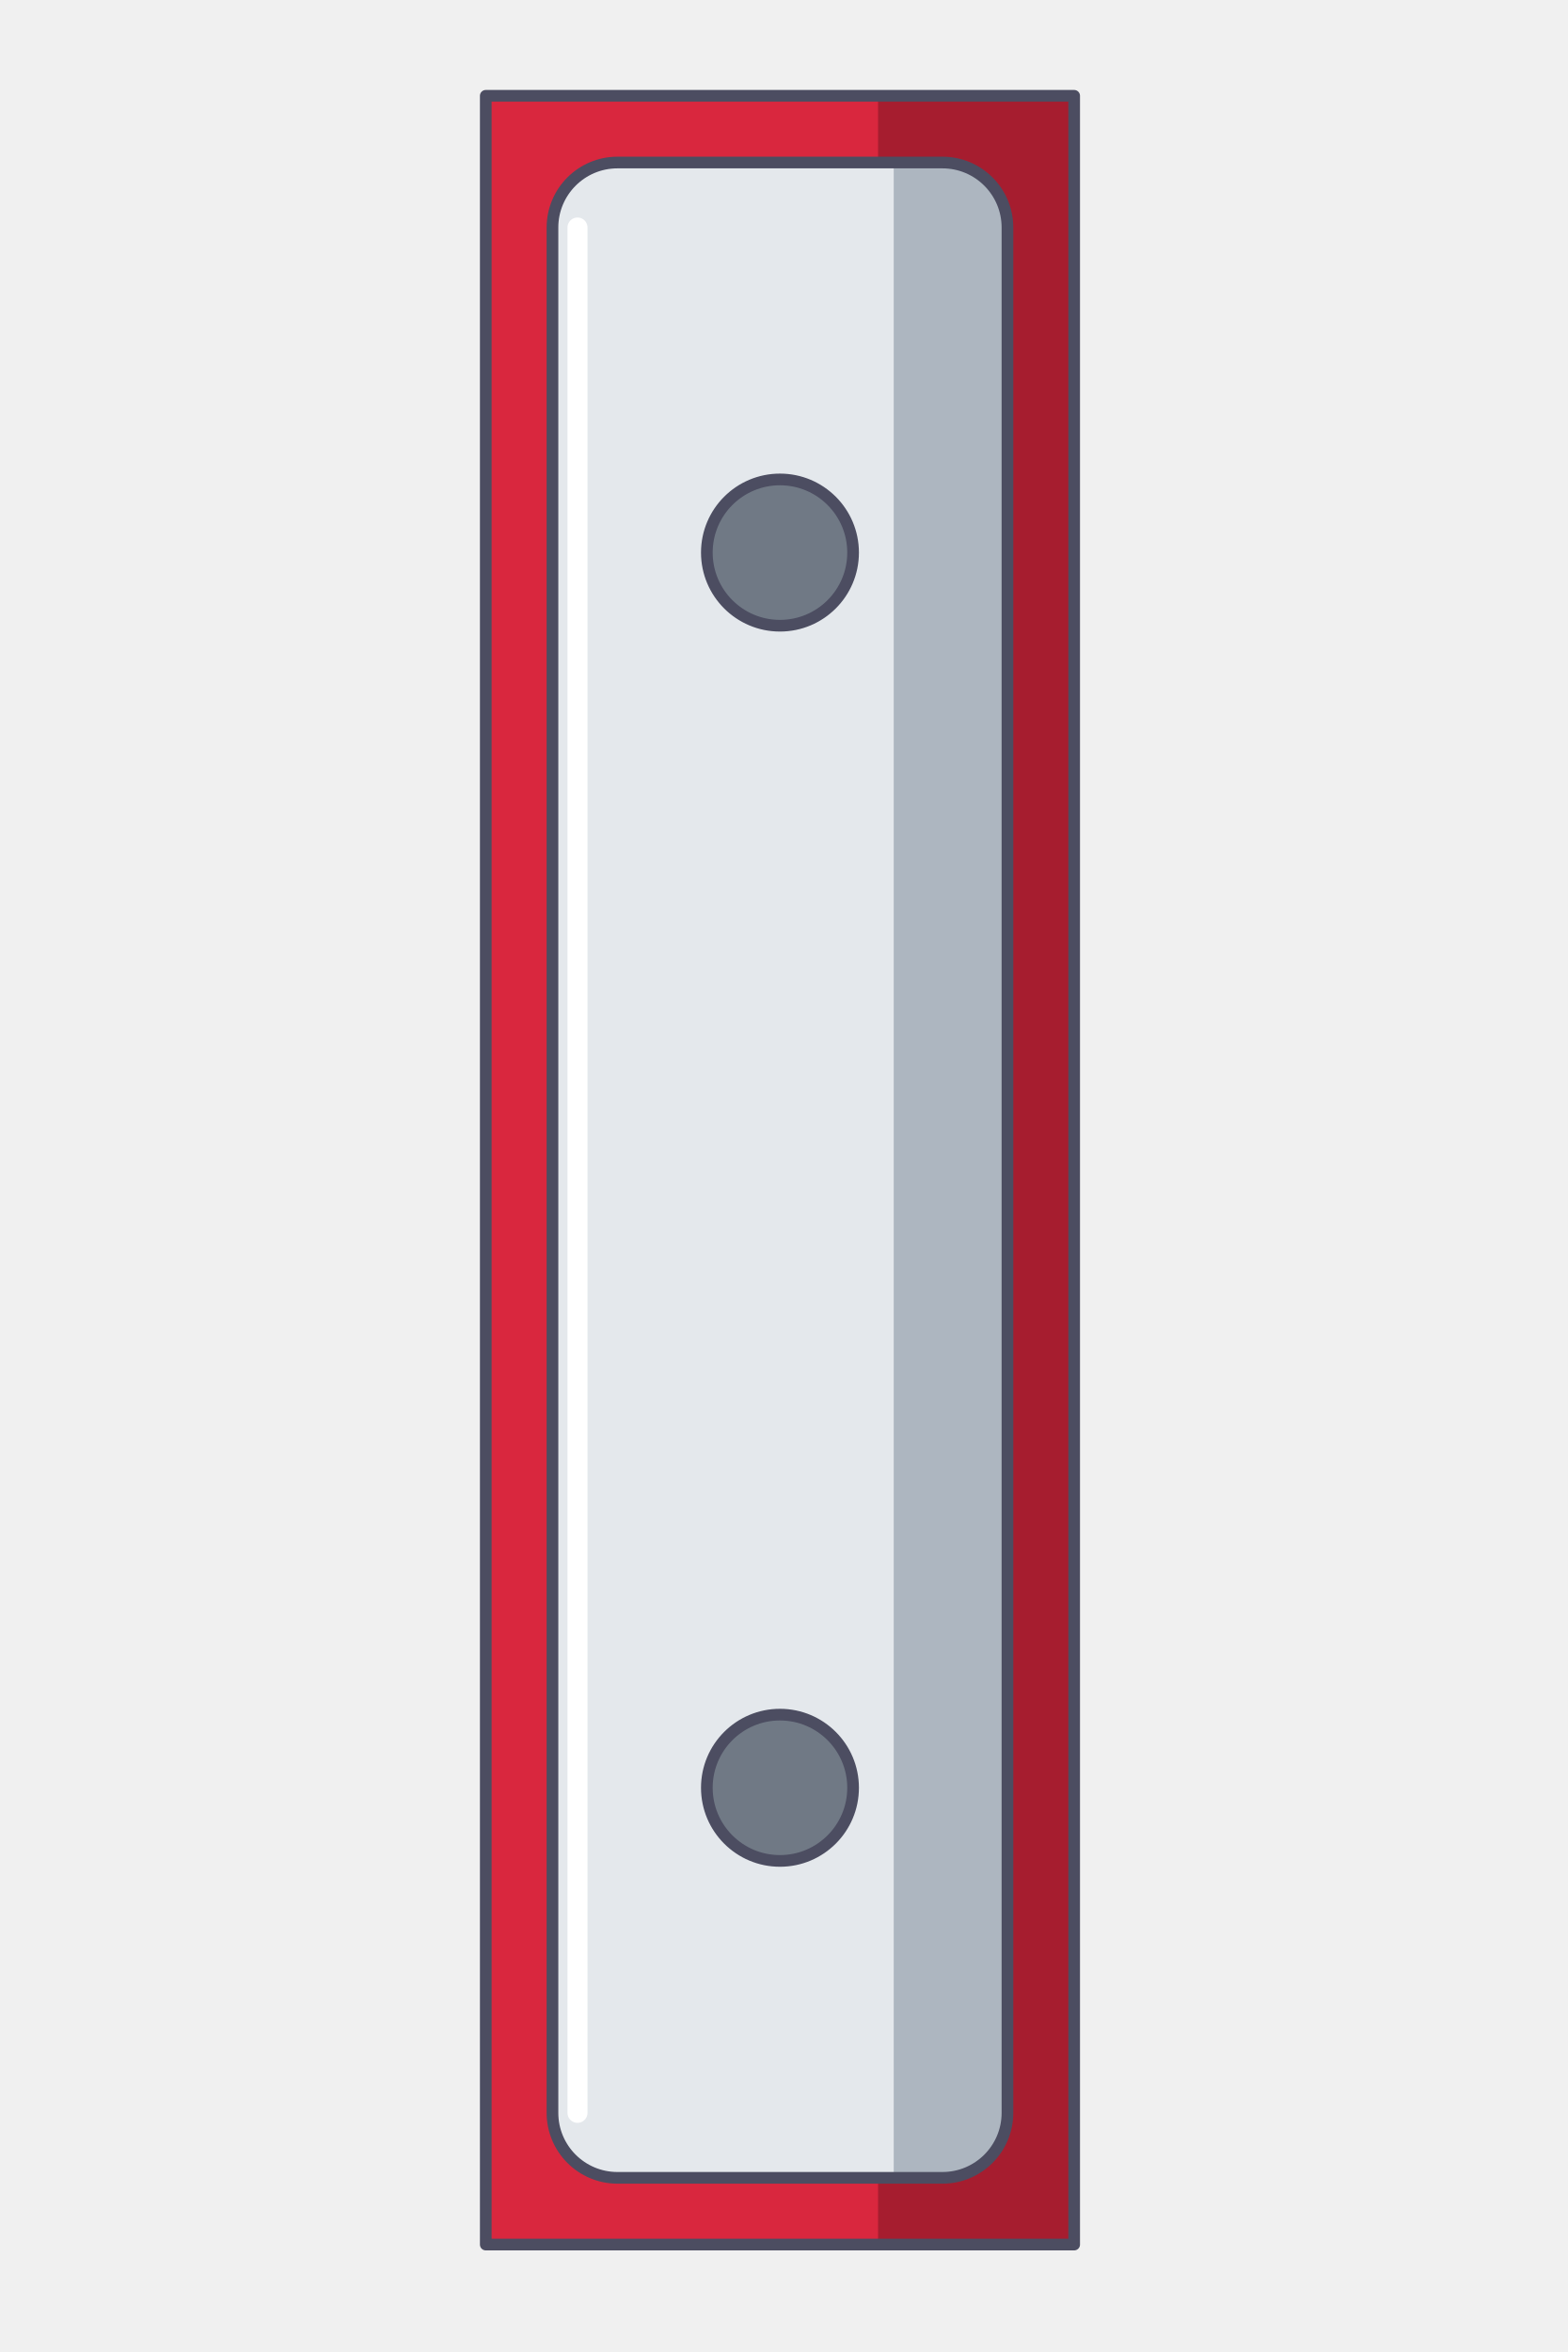
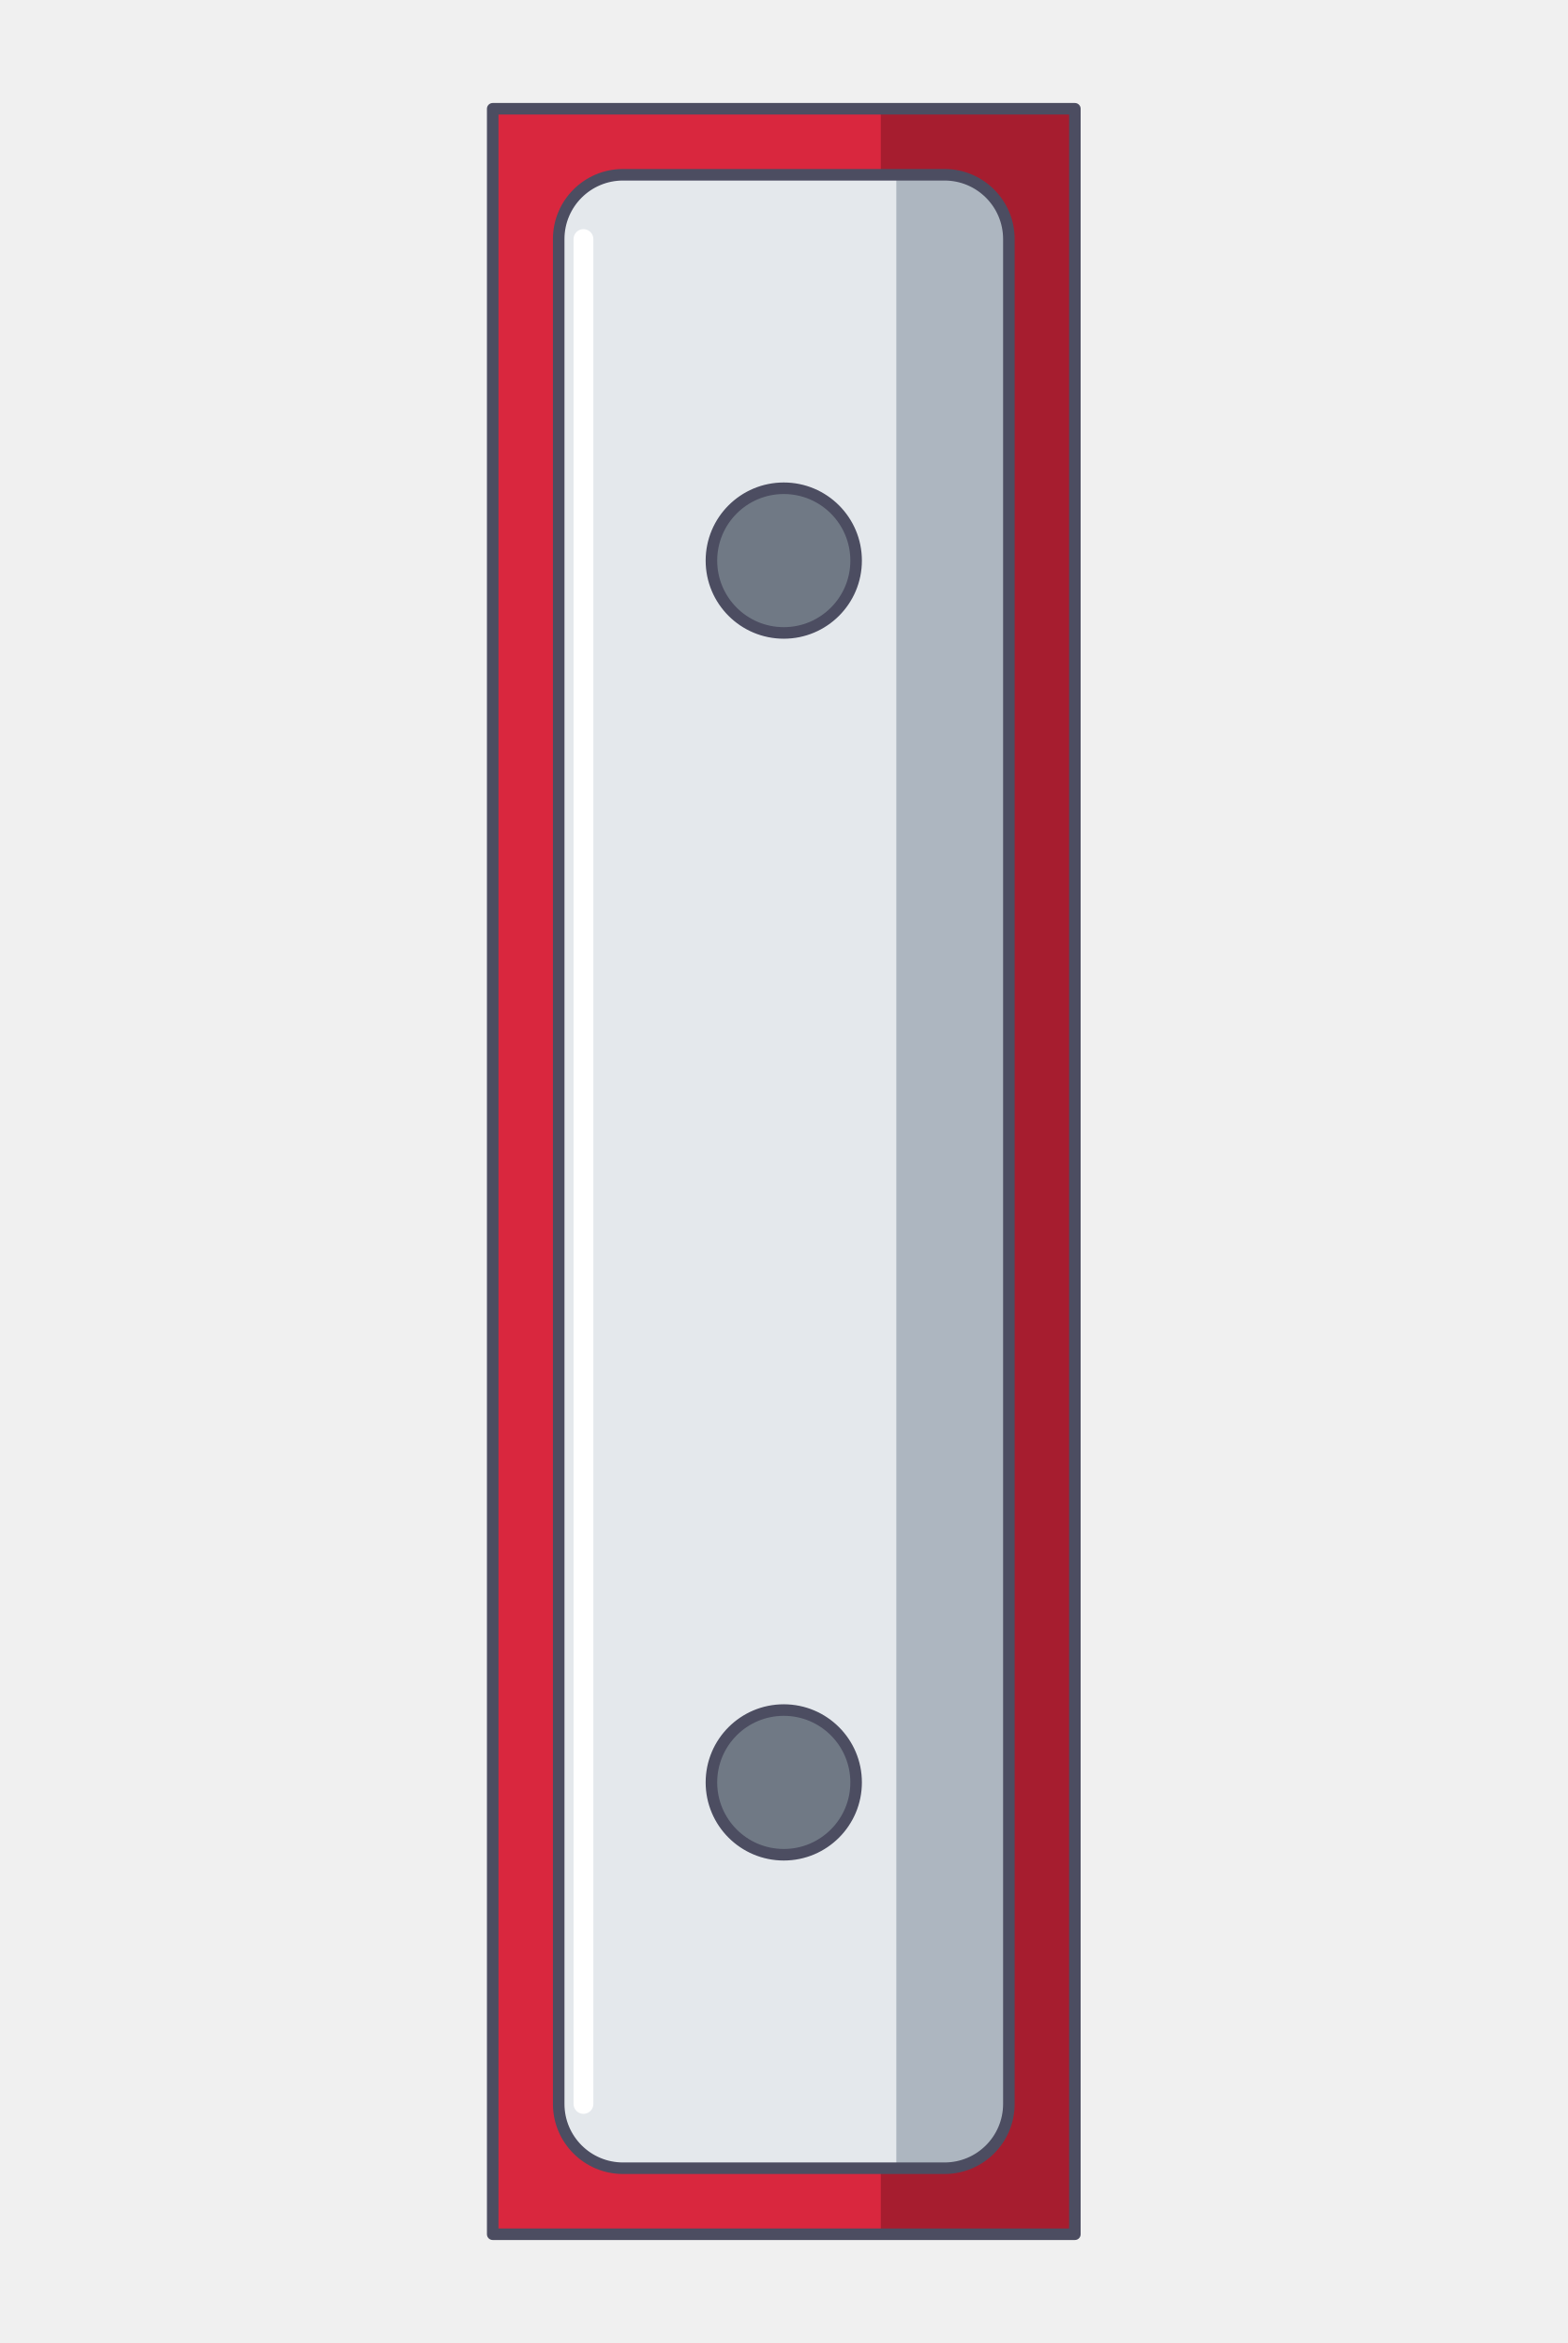
- <svg xmlns="http://www.w3.org/2000/svg" width="94" height="141" viewBox="0 0 94 141" fill="none">
+ <svg xmlns="http://www.w3.org/2000/svg" width="95" height="142" viewBox="0 0 95 142" fill="none">
  <defs>
    <clipPath id="xylophone-2-clip-frame">
-       <rect x="29.127" y="5.743" width="35.281" height="128.816" />
+       <rect x="29.86" y="6.592" width="35.281" height="128.816" />
    </clipPath>
    <clipPath id="xylophone-2-clip-bar">
-       <path d="M56.511 9.743H37.024C34.872 9.743 33.127 11.488 33.127 13.64V126.662C33.127 128.814 34.872 130.559 37.024 130.559H56.511C58.663 130.559 60.408 128.814 60.408 126.662V13.64C60.408 11.488 58.663 9.743 56.511 9.743Z" />
+       <path d="M57.243 10.592H37.757C35.604 10.592 33.859 12.337 33.859 14.489V127.511C33.859 129.663 35.604 131.408 37.757 131.408H57.243C59.396 131.408 61.141 129.663 61.141 127.511V14.489C61.141 12.337 59.396 10.592 57.243 10.592Z" />
    </clipPath>
  </defs>
  <g data-part="frame">
    <g data-layer="fill">
-       <rect x="29.127" y="5.743" width="35.281" height="128.816" fill="#D9273E" />
+       <rect x="29.86" y="6.592" width="35.281" height="128.816" fill="#D9273E" />
    </g>
    <g data-layer="shade">
-       <rect clip-path="url(#xylophone-2-clip-frame)" x="52.648" y="4.5" width="14" height="132" fill="#A61D2F" />
+       <rect clip-path="url(#xylophone-2-clip-frame)" x="53.38" y="5.349" width="14" height="132" fill="#A61D2F" />
    </g>
    <g data-layer="line" stroke="#4C4D61" stroke-width="0.7" stroke-linejoin="round" stroke-linecap="round">
-       <rect x="29.127" y="5.743" width="35.281" height="128.816" />
+       <rect x="29.86" y="6.592" width="35.281" height="128.816" />
    </g>
  </g>
  <g data-part="bar">
    <g data-layer="fill">
-       <path d="M56.511 9.743H37.024C34.872 9.743 33.127 11.488 33.127 13.64V126.662C33.127 128.814 34.872 130.559 37.024 130.559H56.511C58.663 130.559 60.408 128.814 60.408 126.662V13.64C60.408 11.488 58.663 9.743 56.511 9.743Z" fill="#E4E8EC" />
+       <path d="M57.243 10.592H37.757C35.604 10.592 33.859 12.337 33.859 14.489V127.511C33.859 129.663 35.604 131.408 37.757 131.408H57.243C59.396 131.408 61.141 129.663 61.141 127.511V14.489C61.141 12.337 59.396 10.592 57.243 10.592Z" fill="#E4E8EC" />
    </g>
    <g data-layer="shade">
-       <rect clip-path="url(#xylophone-2-clip-bar)" x="53.588" y="8.5" width="9" height="123.5" fill="#ADB6C0" />
+       <rect clip-path="url(#xylophone-2-clip-bar)" x="54.32" y="9.349" width="9" height="123.5" fill="#ADB6C0" />
    </g>
    <g data-layer="highlight">
-       <path clip-path="url(#xylophone-2-clip-bar)" d="M34.627 13.64V126.662" stroke="#FFFFFF" stroke-width="1.2" stroke-linecap="round" />
+       <path clip-path="url(#xylophone-2-clip-bar)" d="M35.359 14.489V127.511" stroke="#FFFFFF" stroke-width="1.2" stroke-linecap="round" />
    </g>
    <g data-layer="line" stroke="#4C4D61" stroke-width="0.7" stroke-linejoin="round" stroke-linecap="round">
-       <path d="M56.511 9.743H37.024C34.872 9.743 33.127 11.488 33.127 13.64V126.662C33.127 128.814 34.872 130.559 37.024 130.559H56.511C58.663 130.559 60.408 128.814 60.408 126.662V13.64C60.408 11.488 58.663 9.743 56.511 9.743Z" />
+       <path d="M57.243 10.592H37.757C35.604 10.592 33.859 12.337 33.859 14.489V127.511C33.859 129.663 35.604 131.408 37.757 131.408H57.243C59.396 131.408 61.141 129.663 61.141 127.511V14.489C61.141 12.337 59.396 10.592 57.243 10.592Z" />
    </g>
  </g>
  <g data-part="pin">
    <g data-layer="fill">
-       <path d="M46.767 37.511C49.189 37.511 51.152 35.548 51.152 33.127C51.152 30.706 49.189 28.742 46.767 28.742C44.346 28.742 42.383 30.706 42.383 33.127C42.383 35.548 44.346 37.511 46.767 37.511Z" fill="#707985" />
+       <path d="M47.5 38.36C49.921 38.36 51.884 36.397 51.884 33.976 51.884 31.554 49.921 29.591 47.5 29.591 45.078 29.591 43.115 31.554 43.115 33.976 43.115 36.397 45.078 38.36 47.5 38.36Z" fill="#707985" />
    </g>
    <g data-layer="line" stroke="#4C4D61" stroke-width="0.7" stroke-linejoin="round" stroke-linecap="round">
-       <path d="M46.767 37.511C49.189 37.511 51.152 35.548 51.152 33.127C51.152 30.706 49.189 28.742 46.767 28.742C44.346 28.742 42.383 30.706 42.383 33.127C42.383 35.548 44.346 37.511 46.767 37.511Z" />
+       <path d="M47.5 38.36C49.921 38.36 51.884 36.397 51.884 33.976 51.884 31.554 49.921 29.591 47.5 29.591 45.078 29.591 43.115 31.554 43.115 33.976 43.115 36.397 45.078 38.36 47.5 38.36Z" />
    </g>
  </g>
  <g data-part="pin">
    <g data-layer="fill">
-       <path d="M46.767 111.56C49.189 111.56 51.152 109.597 51.152 107.175C51.152 104.754 49.189 102.791 46.767 102.791C44.346 102.791 42.383 104.754 42.383 107.175C42.383 109.597 44.346 111.56 46.767 111.56Z" fill="#707985" />
+       <path d="M47.5 112.409C49.921 112.409 51.884 110.446 51.884 108.024 51.884 105.603 49.921 103.64 47.5 103.64 45.078 103.64 43.115 105.603 43.115 108.024 43.115 110.446 45.078 112.409 47.5 112.409Z" fill="#707985" />
    </g>
    <g data-layer="line" stroke="#4C4D61" stroke-width="0.7" stroke-linejoin="round" stroke-linecap="round">
-       <path d="M46.767 111.56C49.189 111.56 51.152 109.597 51.152 107.175C51.152 104.754 49.189 102.791 46.767 102.791C44.346 102.791 42.383 104.754 42.383 107.175C42.383 109.597 44.346 111.56 46.767 111.56Z" />
+       <path d="M47.5 112.409C49.921 112.409 51.884 110.446 51.884 108.024 51.884 105.603 49.921 103.64 47.5 103.64 45.078 103.64 43.115 105.603 43.115 108.024 43.115 110.446 45.078 112.409 47.5 112.409Z" />
    </g>
  </g>
</svg>
